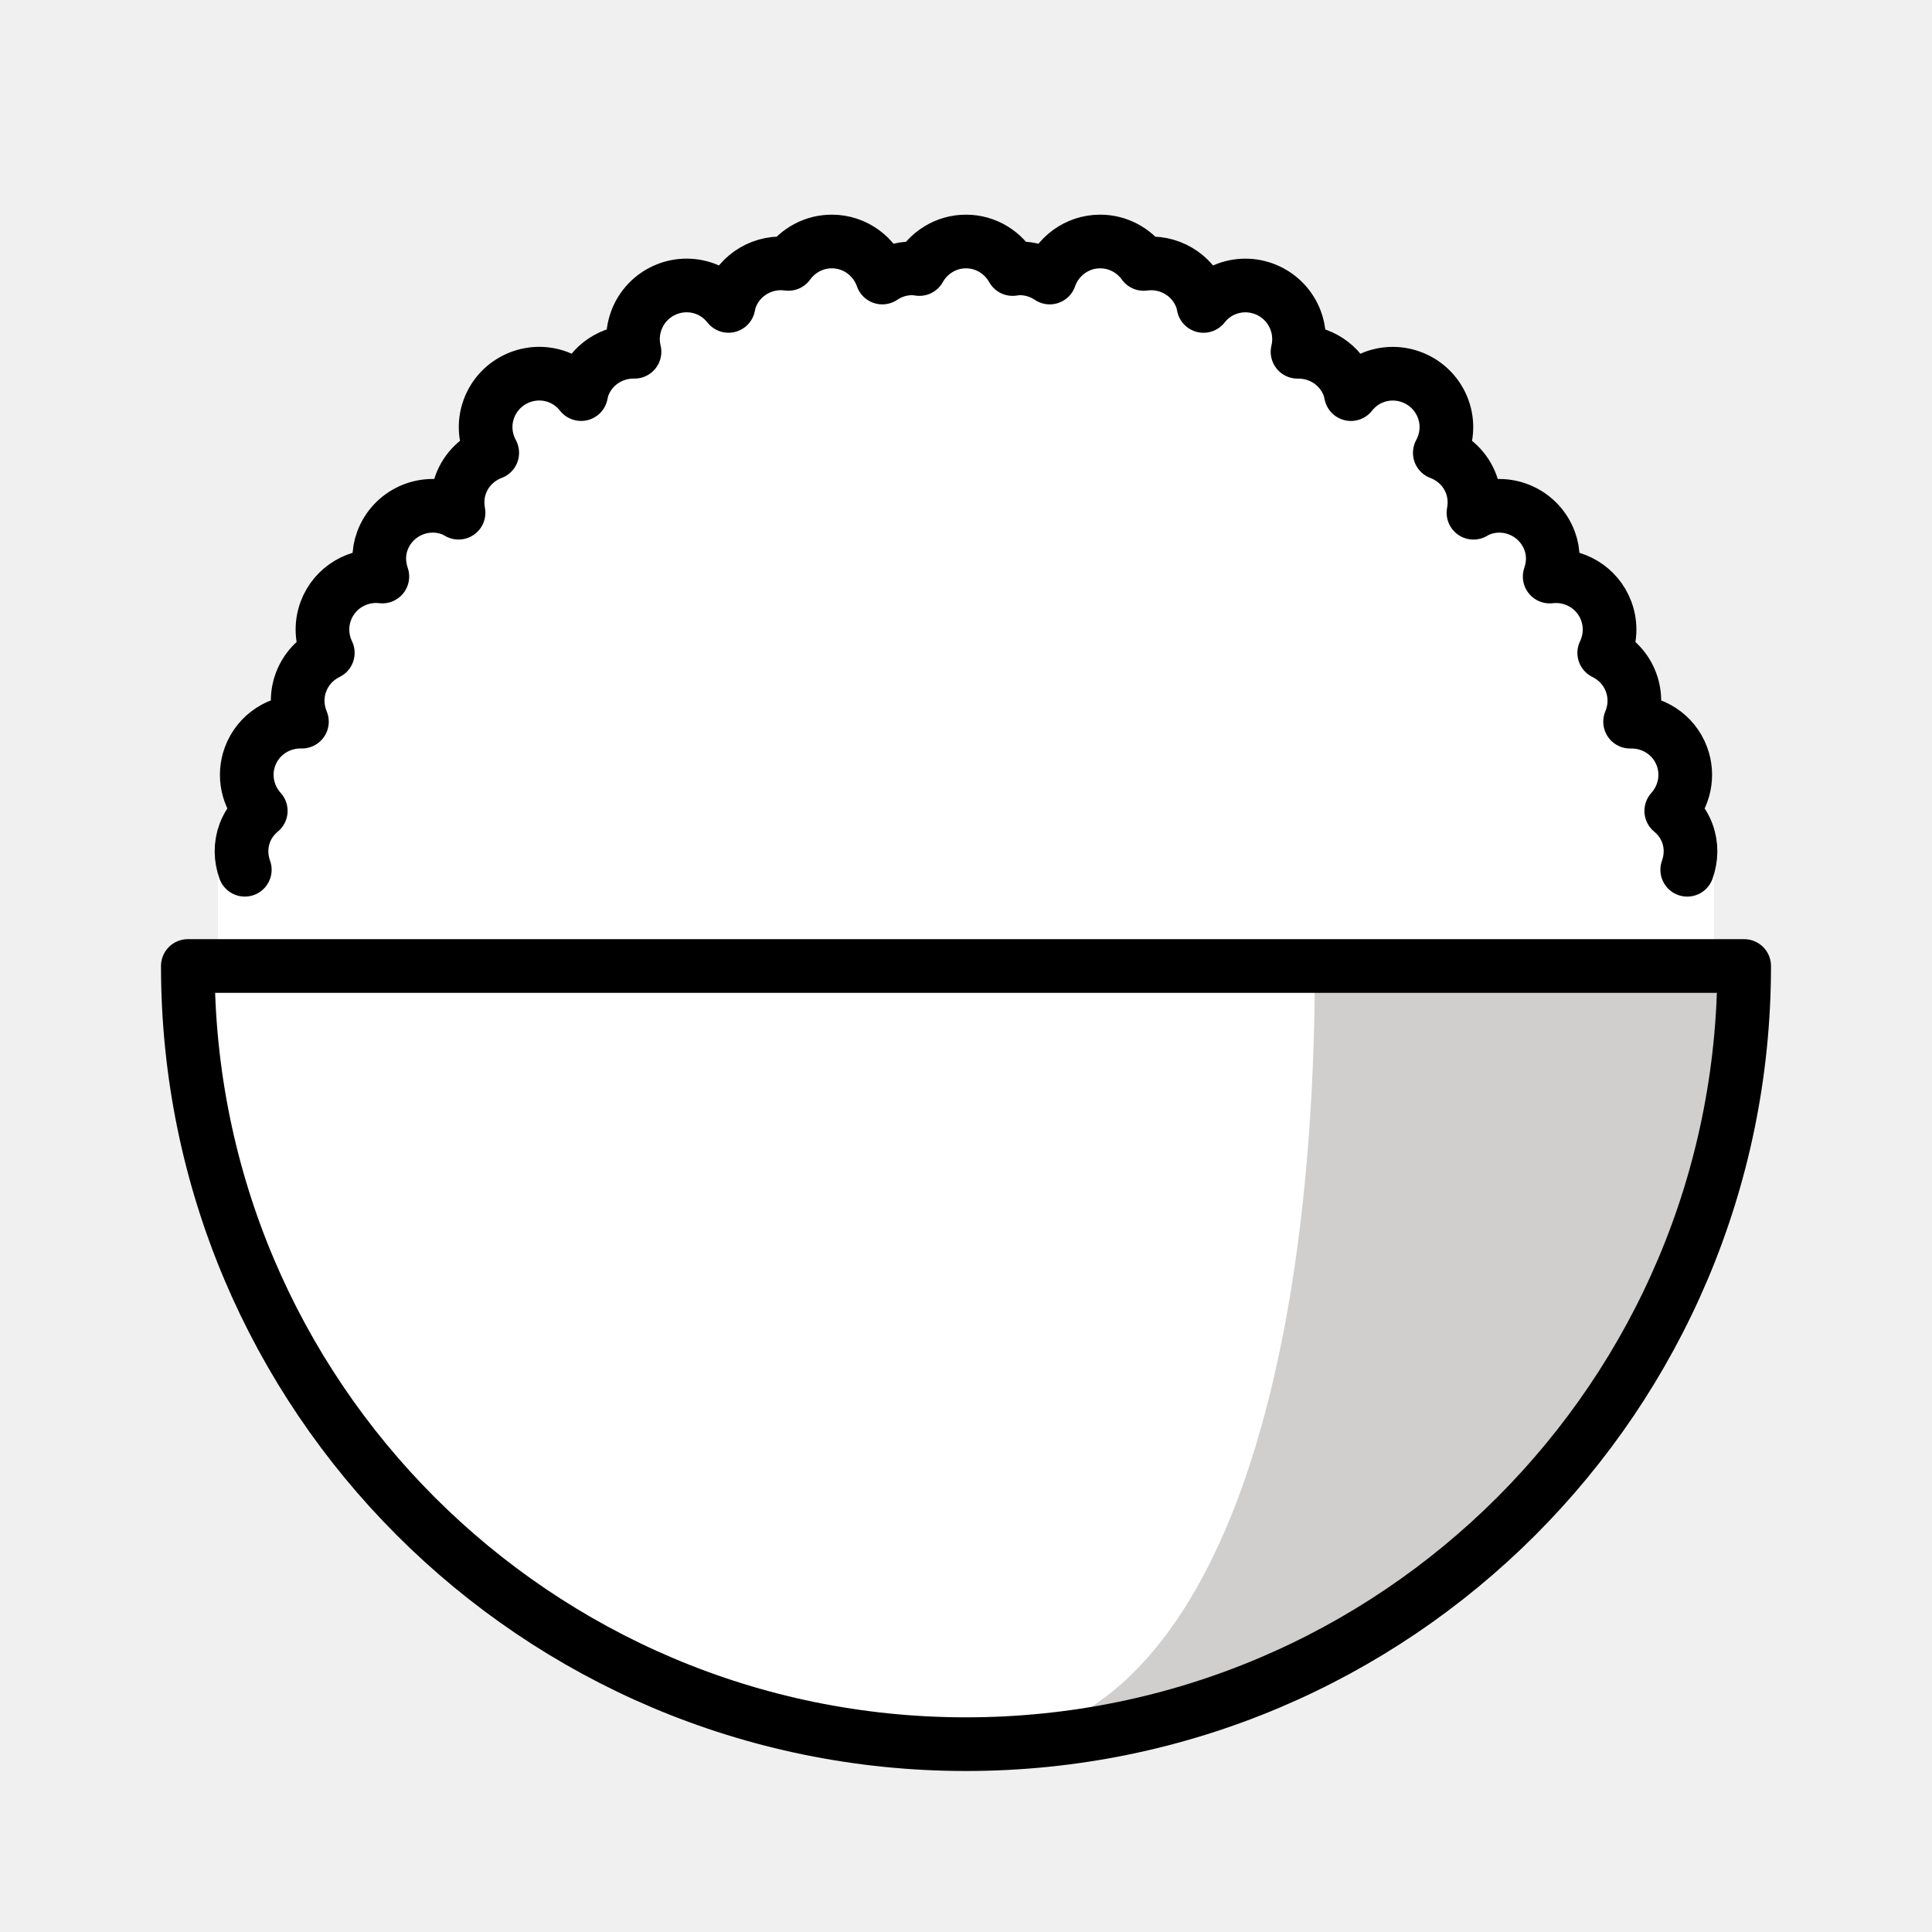
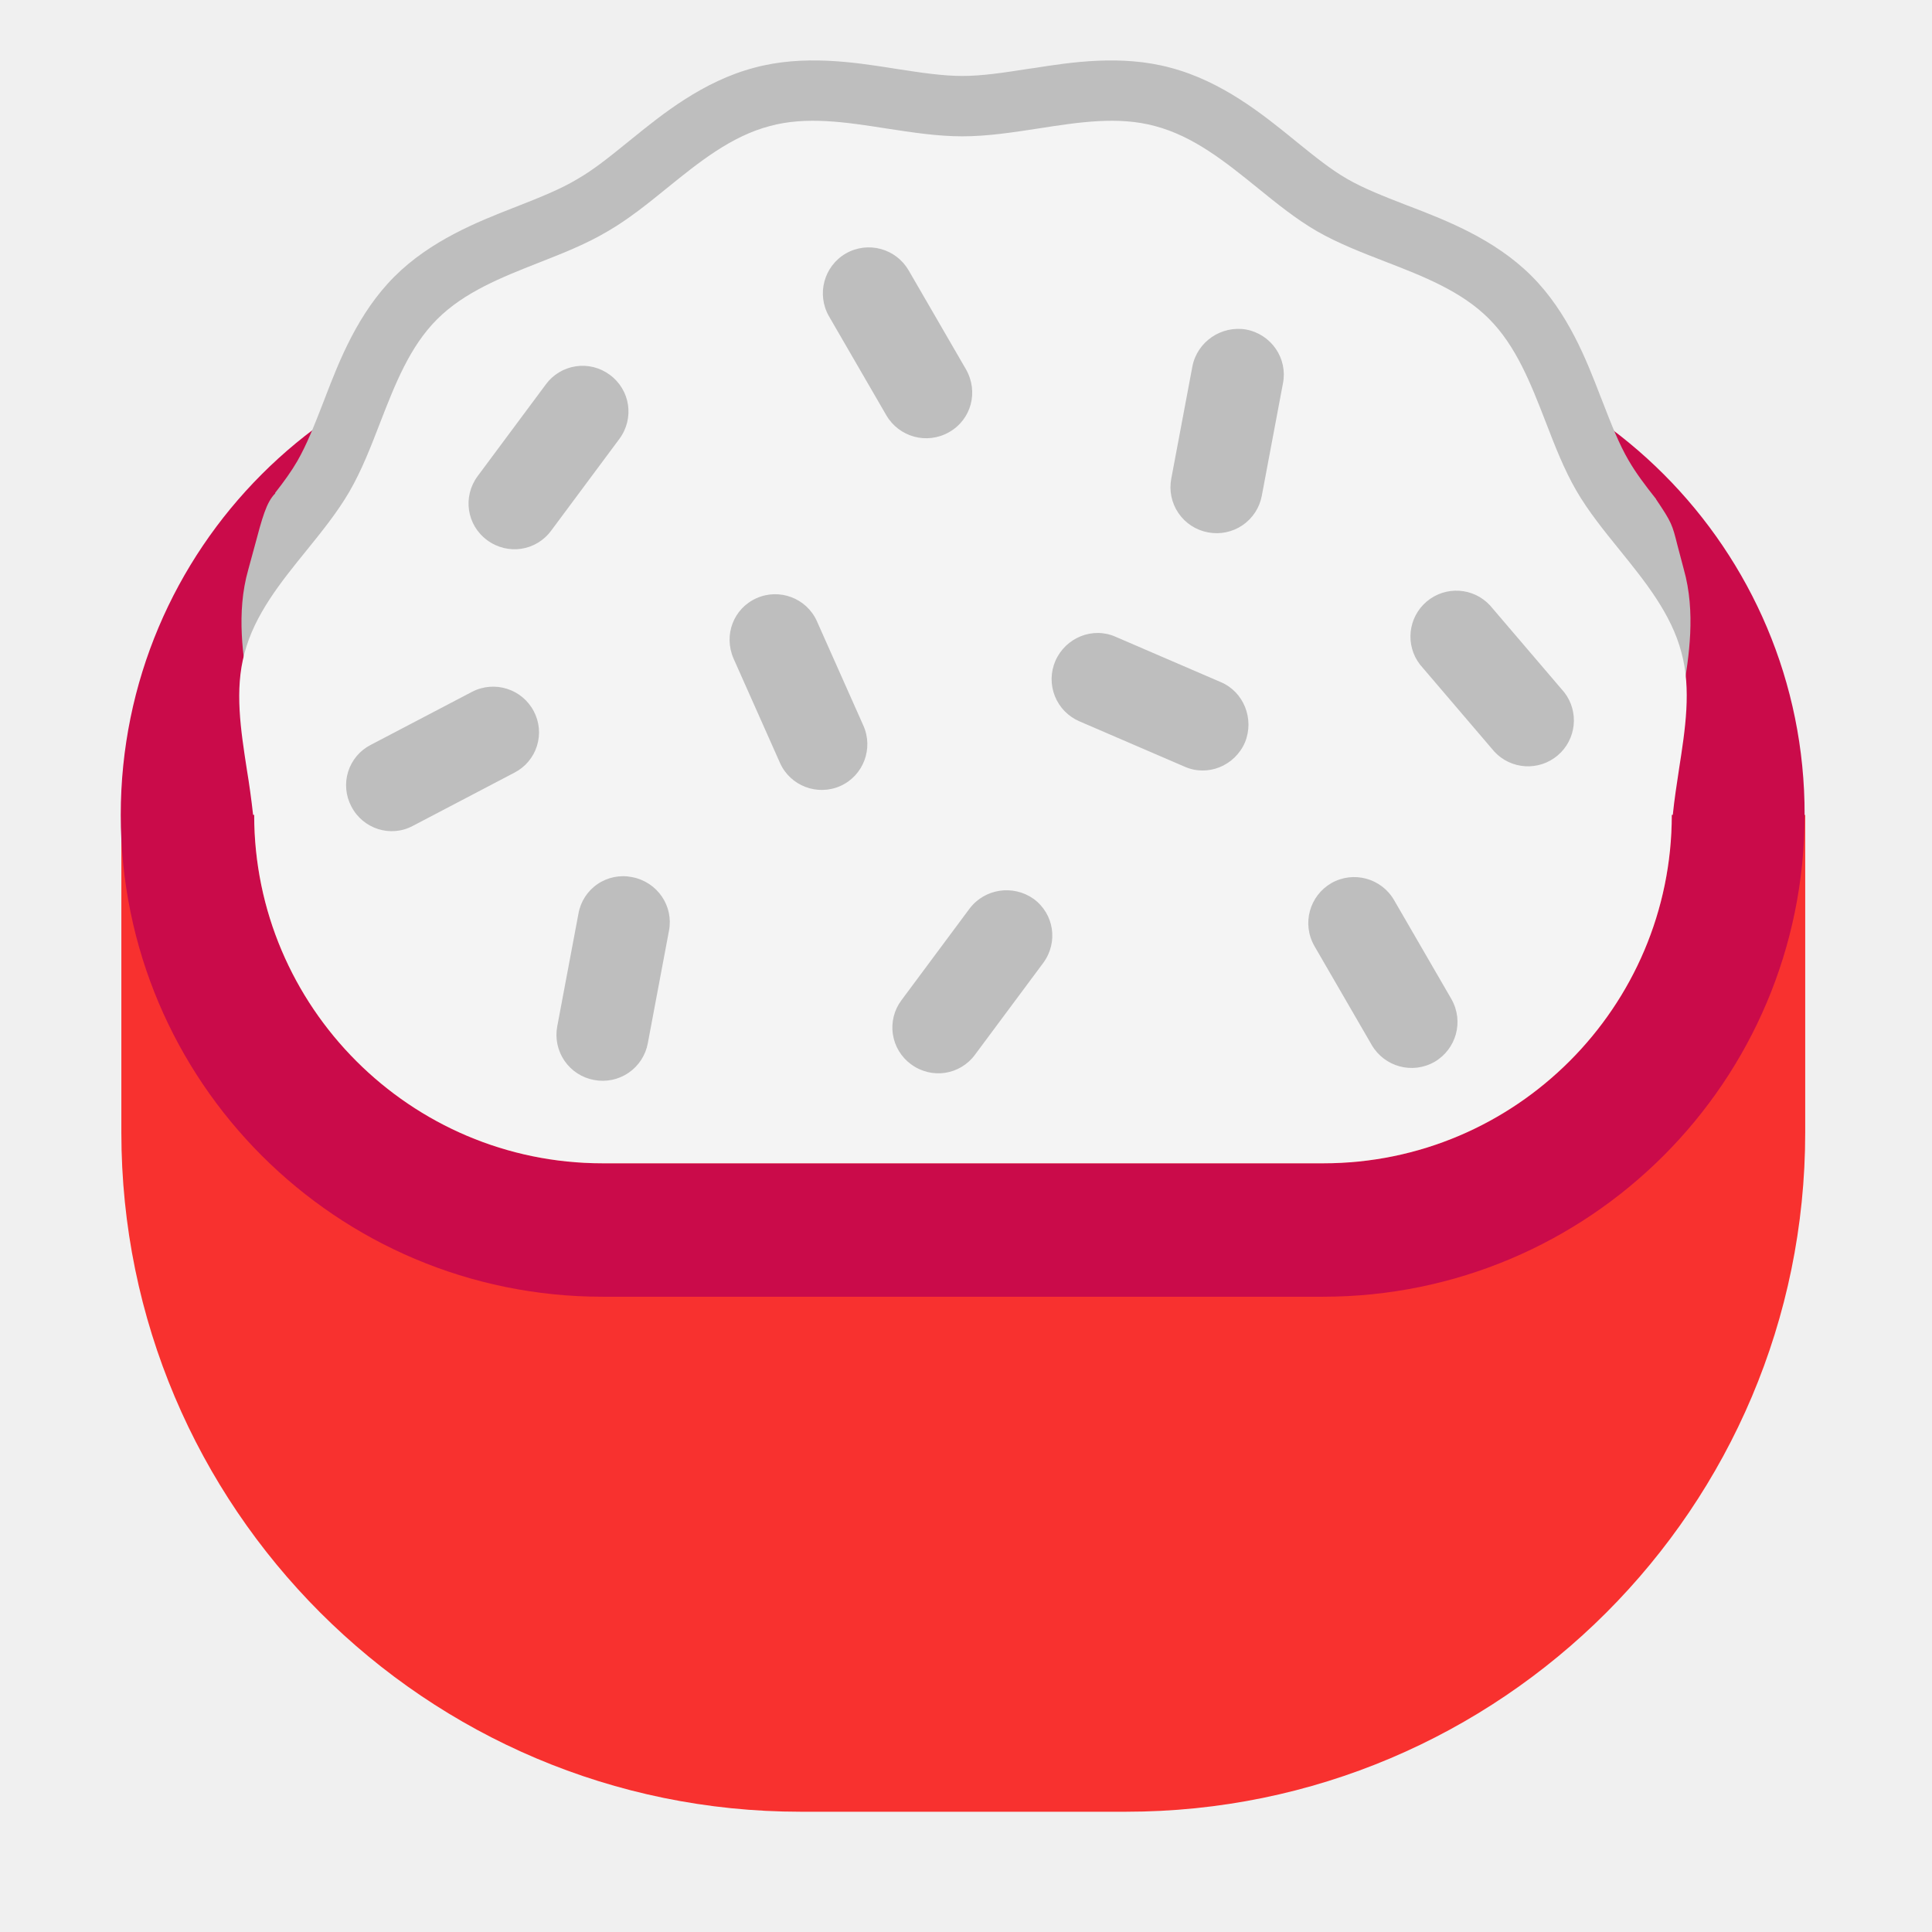
- <svg xmlns="http://www.w3.org/2000/svg" id="emoji" viewBox="0 0 72 72">
-   <g id="color">
-     <path fill="#FFFFFF" stroke="none" d="M8.122,36v-3.586c-0.154-0.429,0.828-0.907,0.999-1.367c0.126-0.336,0.338-0.611,0.596-0.827 c-0.483-0.536-0.666-1.31-0.397-2.033c0.307-0.823,1.099-1.315,1.931-1.292c-0.19-0.452-0.219-0.974-0.034-1.47 c0.186-0.5,0.554-0.877,0.998-1.094c-0.227-0.473-0.271-1.033-0.074-1.563c0.329-0.881,1.212-1.387,2.107-1.282 c-0.145-0.419-0.165-0.884,0.003-1.333c0.386-1.035,1.538-1.562,2.572-1.176c0.095,0.035,0.179,0.083,0.265,0.131 c-0.065-0.347-0.047-0.713,0.085-1.067c0.21-0.562,0.649-0.968,1.17-1.165c-0.265-0.49-0.332-1.083-0.122-1.647 c0.386-1.034,1.537-1.56,2.572-1.176c0.354,0.133,0.643,0.359,0.862,0.635c0.021-0.095,0.04-0.19,0.075-0.285 c0.305-0.817,1.089-1.308,1.915-1.293c-0.091-0.375-0.075-0.779,0.069-1.168c0.386-1.035,1.538-1.562,2.572-1.176 c0.355,0.132,0.644,0.358,0.863,0.635c0.019-0.096,0.039-0.191,0.074-0.285c0.334-0.897,1.246-1.41,2.156-1.28 C29.743,9.332,30.331,9,31,9c0.873,0,1.607,0.563,1.88,1.343C33.2,10.127,33.585,10,34,10 c0.09,0,0.177,0.015,0.263,0.026C34.605,9.417,35.251,9,36,9s1.395,0.417,1.737,1.026C37.823,10.015,37.91,10,38,10 c0.415,0,0.8,0.127,1.12,0.343C39.393,9.563,40.127,9,41,9c0.669,0,1.257,0.332,1.62,0.835 c0.91-0.13,1.822,0.382,2.156,1.28c0.035,0.094,0.055,0.19,0.074,0.285c0.22-0.276,0.508-0.503,0.863-0.635 c1.034-0.386,2.187,0.141,2.572,1.176c0.145,0.389,0.16,0.793,0.069,1.168c0.826-0.016,1.61,0.476,1.915,1.293 c0.035,0.095,0.055,0.191,0.075,0.285c0.219-0.275,0.508-0.502,0.862-0.635c1.035-0.385,2.187,0.142,2.572,1.176 c0.21,0.564,0.143,1.156-0.122,1.647c0.52,0.197,0.96,0.603,1.17,1.165c0.132,0.354,0.15,0.721,0.085,1.067 c0.086-0.048,0.17-0.096,0.265-0.131c1.034-0.386,2.187,0.141,2.572,1.176c0.168,0.449,0.147,0.914,0.003,1.333 c0.895-0.104,1.777,0.401,2.107,1.282c0.197,0.53,0.152,1.091-0.074,1.563c0.444,0.217,0.811,0.594,0.998,1.094 c0.185,0.496,0.155,1.018-0.034,1.47c0.832-0.023,1.624,0.469,1.931,1.292c0.27,0.724,0.087,1.497-0.397,2.033 c0.258,0.216,0.47,0.491,0.596,0.827c0.171,0.46,1.153,0.939,0.999,1.367V36" />
-     <path fill="#FFFFFF" stroke="none" d="M65,36c0,16.016-12.983,29-29,29S7,52.016,7,36H65z" />
-     <path fill="#d0cfce" stroke="none" d="M49,36c0,16.016-4,29-13,29c16.017,0,29-12.984,29-29H49z" />
-   </g>
-   <g id="hair" />
-   <g id="skin" />
-   <g id="skin-shadow" />
-   <g id="line">
-     <path fill="none" stroke="#000000" stroke-linecap="round" stroke-linejoin="round" stroke-miterlimit="10" stroke-width="2" d="M62.878,32.414c0.154-0.429,0.172-0.907,0.001-1.367c-0.126-0.336-0.338-0.611-0.596-0.827 c0.483-0.536,0.666-1.31,0.397-2.033c-0.307-0.823-1.099-1.315-1.931-1.292c0.19-0.452,0.219-0.974,0.034-1.47 c-0.186-0.5-0.554-0.877-0.998-1.094c0.227-0.473,0.271-1.033,0.074-1.563c-0.329-0.881-1.212-1.387-2.107-1.282 c0.145-0.419,0.165-0.884-0.003-1.333c-0.386-1.035-1.538-1.562-2.572-1.176c-0.095,0.035-0.179,0.083-0.265,0.131 c0.065-0.347,0.047-0.713-0.085-1.067c-0.21-0.562-0.649-0.968-1.17-1.165c0.265-0.49,0.332-1.083,0.122-1.647 c-0.386-1.034-1.537-1.56-2.572-1.176c-0.354,0.133-0.643,0.359-0.862,0.635 c-0.021-0.095-0.04-0.19-0.075-0.285c-0.305-0.817-1.089-1.308-1.915-1.293c0.091-0.375,0.075-0.779-0.069-1.168 c-0.386-1.035-1.538-1.562-2.572-1.176c-0.355,0.132-0.644,0.358-0.863,0.635 c-0.019-0.096-0.039-0.191-0.074-0.285c-0.334-0.897-1.246-1.41-2.156-1.28C42.257,9.332,41.669,9,41,9 c-0.873,0-1.607,0.563-1.88,1.343C38.8,10.127,38.415,10,38,10c-0.09,0-0.177,0.015-0.263,0.026 C37.395,9.417,36.749,9,36,9s-1.395,0.417-1.737,1.026C34.177,10.015,34.09,10,34,10c-0.415,0-0.8,0.127-1.12,0.343 C32.607,9.563,31.873,9,31,9c-0.669,0-1.257,0.332-1.62,0.835c-0.91-0.13-1.822,0.382-2.156,1.28 c-0.035,0.094-0.055,0.19-0.074,0.285c-0.22-0.276-0.508-0.503-0.863-0.635 c-1.034-0.386-2.187,0.141-2.572,1.176c-0.145,0.389-0.16,0.793-0.069,1.168c-0.826-0.016-1.61,0.476-1.915,1.293 c-0.035,0.095-0.055,0.191-0.075,0.285c-0.219-0.275-0.508-0.502-0.862-0.635 c-1.035-0.385-2.187,0.142-2.572,1.176c-0.21,0.564-0.143,1.156,0.122,1.647c-0.52,0.197-0.96,0.603-1.17,1.165 c-0.132,0.354-0.15,0.721-0.085,1.067c-0.086-0.048-0.17-0.096-0.265-0.131 c-1.034-0.386-2.187,0.141-2.572,1.176c-0.168,0.449-0.147,0.914-0.003,1.333 c-0.895-0.104-1.777,0.401-2.107,1.282c-0.197,0.53-0.152,1.091,0.074,1.563 c-0.444,0.217-0.811,0.594-0.998,1.094c-0.185,0.496-0.155,1.018,0.034,1.47c-0.832-0.023-1.624,0.469-1.931,1.292 c-0.27,0.724-0.087,1.497,0.397,2.033c-0.258,0.216-0.47,0.491-0.596,0.827 c-0.171,0.46-0.153,0.939,0.001,1.367" />
-     <path fill="none" stroke="#000000" stroke-linecap="round" stroke-linejoin="round" stroke-miterlimit="10" stroke-width="2" d="M65,36c0,16.016-12.983,29-29,29S7,52.016,7,36H65z" />
+ <svg xmlns="http://www.w3.org/2000/svg" width="1em" height="1em" viewBox="0 0 32 32">
+   <g fill="none">
+     <path fill="#f8312f" d="M18.65 30.008h-5.39c-6.21 0-11.25-5.04-11.25-11.25v-5.26H29.9v5.26c0 6.21-5.04 11.25-11.25 11.25" />
+     <path fill="#ca0b4a" d="M21.92 7.728c3.18 0 5.77 2.59 5.77 5.77s-2.59 5.77-5.77 5.77H9.98c-3.18 0-5.77-2.59-5.77-5.77s2.59-5.77 5.77-5.77zm0-2.21H9.98c-4.41 0-7.98 3.57-7.98 7.98s3.57 7.98 7.98 7.98h11.93c4.41 0 7.98-3.57 7.98-7.98c.01-4.4-3.57-7.98-7.97-7.98" />
+     <path fill="#bebebe" d="m4.234 12.283l-.018-.169c-.02-.193-.052-.39-.088-.613l-.011-.066c-.088-.54-.21-1.281-.005-2l.1-.367c.133-.499.2-.749.347-.896l-.002-.008c.147-.188.269-.357.367-.526c.157-.274.282-.59.439-.995l.026-.068c.225-.584.535-1.386 1.144-1.994c.6-.6 1.387-.91 1.958-1.134l.067-.026c.412-.162.729-.29.997-.45l.008-.005l.007-.004c.26-.15.518-.356.85-.626l.057-.046c.488-.395 1.165-.944 2.015-1.168c.815-.221 1.656-.09 2.267.005l.075.012c.434.067.78.119 1.106.119s.672-.052 1.106-.12l.075-.01c.611-.096 1.452-.227 2.267-.006c.85.224 1.527.773 2.015 1.168l.056.046c.333.27.59.475.85.625c.274.158.591.283.995.44l.069.026c.583.225 1.385.535 1.994 1.144c.607.606.916 1.409 1.14 1.99l.027.068c.158.409.283.726.44.995l.002.003c.117.203.267.403.454.639v.004c.258.383.267.415.355.766c.026.099.058.224.103.39c.204.719.083 1.46-.005 2l-.01.066c-.038.226-.07.426-.09.62l-.016.157C27.633 15.451 24.88 18 21.517 18H10.483c-3.359 0-6.109-2.543-6.25-5.717" />
+     <path fill="#f4f4f4" d="M27.81 12.739c-.038.252-.078.505-.103.757h-.017v.002c0 3.18-2.59 5.77-5.77 5.77H9.98c-3.18 0-5.77-2.59-5.77-5.77v-.002h-.018a14 14 0 0 0-.103-.747c-.103-.667-.205-1.324-.039-1.931c.168-.64.599-1.173 1.026-1.7c.26-.321.517-.64.714-.98c.203-.352.354-.743.505-1.134c.245-.63.488-1.26.945-1.716c.45-.45 1.067-.694 1.684-.937c.397-.156.794-.312 1.146-.523c.34-.197.66-.455.98-.715c.527-.427 1.06-.857 1.7-1.025c.608-.166 1.265-.064 1.931.04c.42.064.842.13 1.259.13s.84-.066 1.259-.13c.666-.104 1.323-.206 1.931-.04c.64.168 1.173.598 1.7 1.025c.32.26.64.518.98.715c.352.202.743.354 1.134.505c.63.244 1.259.488 1.716.945c.455.455.698 1.084.942 1.712c.152.394.304.787.508 1.138c.197.34.455.659.715.98c.426.527.857 1.06 1.025 1.7c.166.607.064 1.264-.04 1.93" />
+     <path fill="#bebebe" d="m15.05 4.478l.95 1.64c.21.37.09.83-.28 1.04s-.83.08-1.04-.28l-.95-1.64a.764.764 0 0 1 .28-1.04c.37-.21.83-.08 1.04.28m4.35 3.45l.35-1.86c.08-.41.48-.68.89-.61c.42.08.69.48.61.89l-.35 1.86a.76.76 0 0 1-.89.61a.76.76 0 0 1-.61-.89m-6.48 4.71l-.77-1.73c-.17-.39 0-.83.38-1s.83 0 1 .38l.77 1.73c.17.38 0 .83-.38 1s-.83 0-1-.38m-3.69 4.36l.35-1.86a.75.75 0 0 1 .89-.61c.42.08.69.48.61.89l-.35 1.86a.76.76 0 0 1-.89.61a.76.76 0 0 1-.61-.89m-1.41-5.54l-1.68.88a.75.75 0 0 0-.32 1.02c.19.37.65.52 1.02.32l1.68-.88a.75.75 0 0 0 .32-1.02a.76.76 0 0 0-1.02-.32m1.22-5.09l-1.13 1.52c-.25.34-.18.81.16 1.06s.81.18 1.06-.16l1.13-1.52c.25-.34.18-.81-.16-1.06a.755.755 0 0 0-1.06.16m5.89 10.2l1.13-1.52c.25-.33.72-.4 1.06-.16c.34.25.41.72.16 1.06l-1.13 1.52c-.25.34-.72.41-1.06.16a.754.754 0 0 1-.16-1.06m8.59-5.56l1.23 1.44a.76.76 0 0 0 1.16-.98l-1.23-1.44a.76.76 0 0 0-1.16.98m.52 5.54l-.95-1.64a.764.764 0 0 0-1.04-.28c-.36.21-.49.67-.28 1.04l.95 1.64c.21.36.67.49 1.04.28c.36-.21.49-.67.28-1.04m-5.56-6l1.74.75c.38.16.56.61.4 1c-.17.39-.62.57-1 .4l-1.74-.75a.76.76 0 0 1-.4-1c.17-.39.62-.57 1-.4" />
  </g>
</svg>
